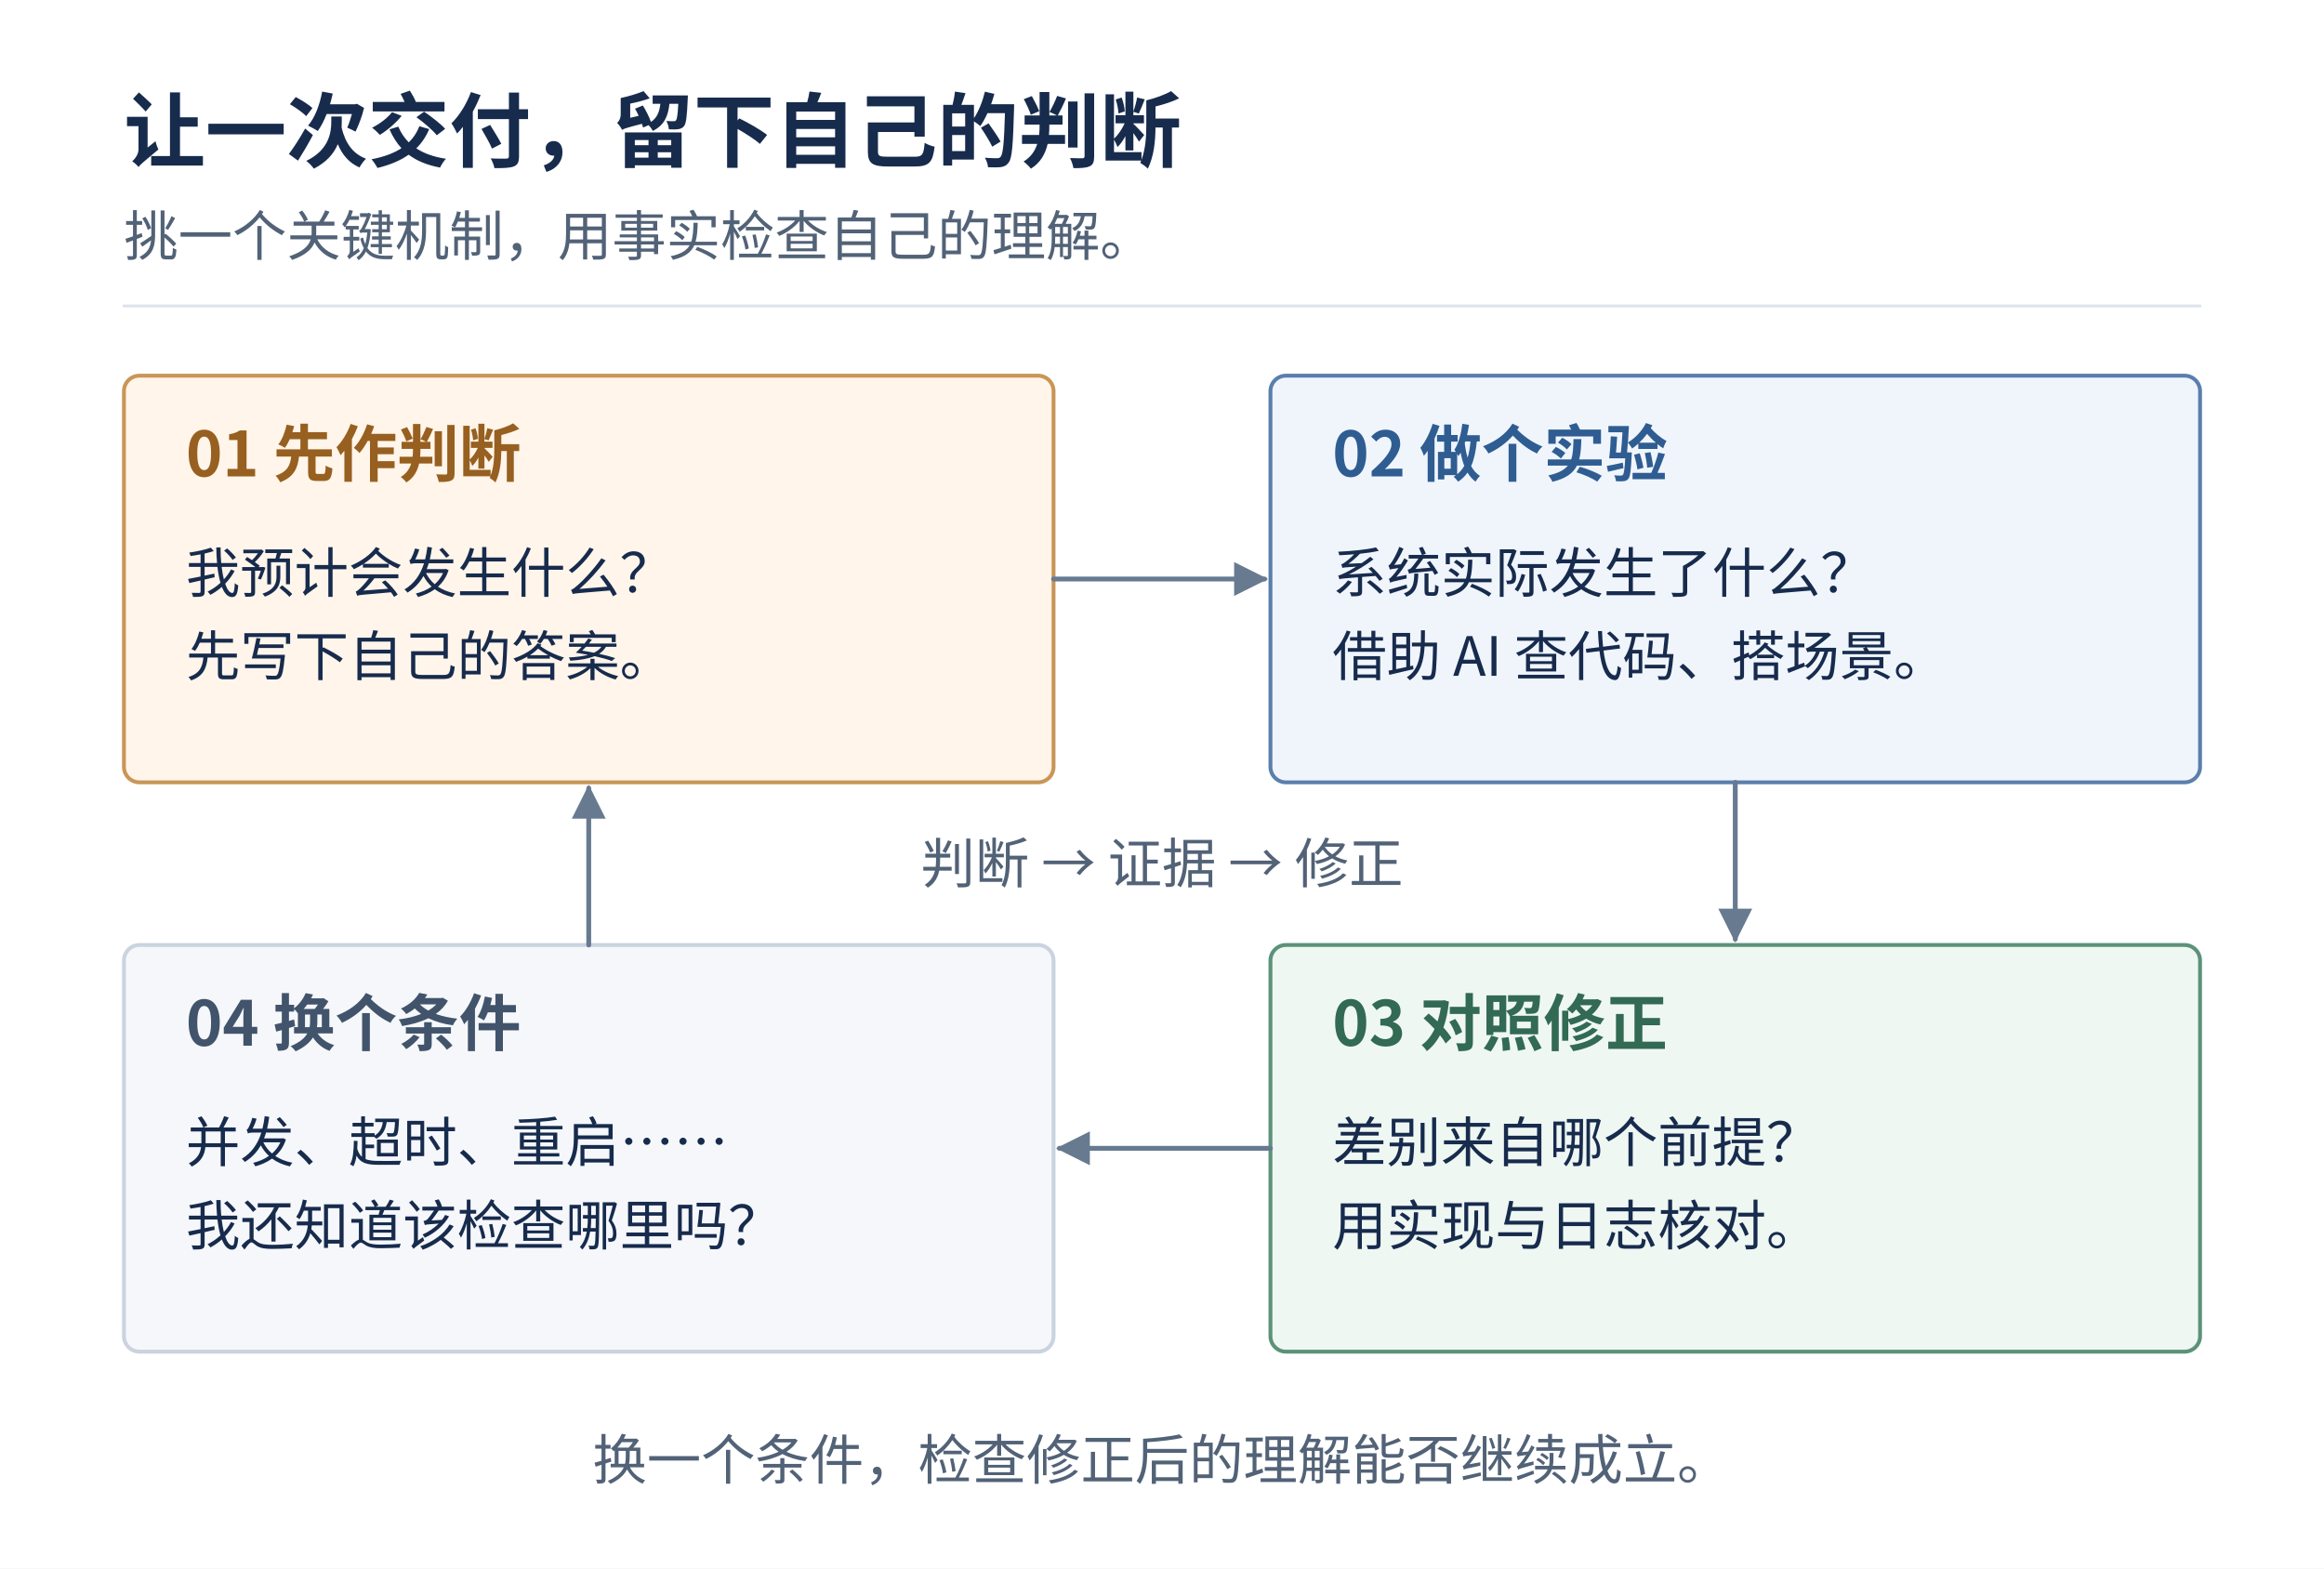
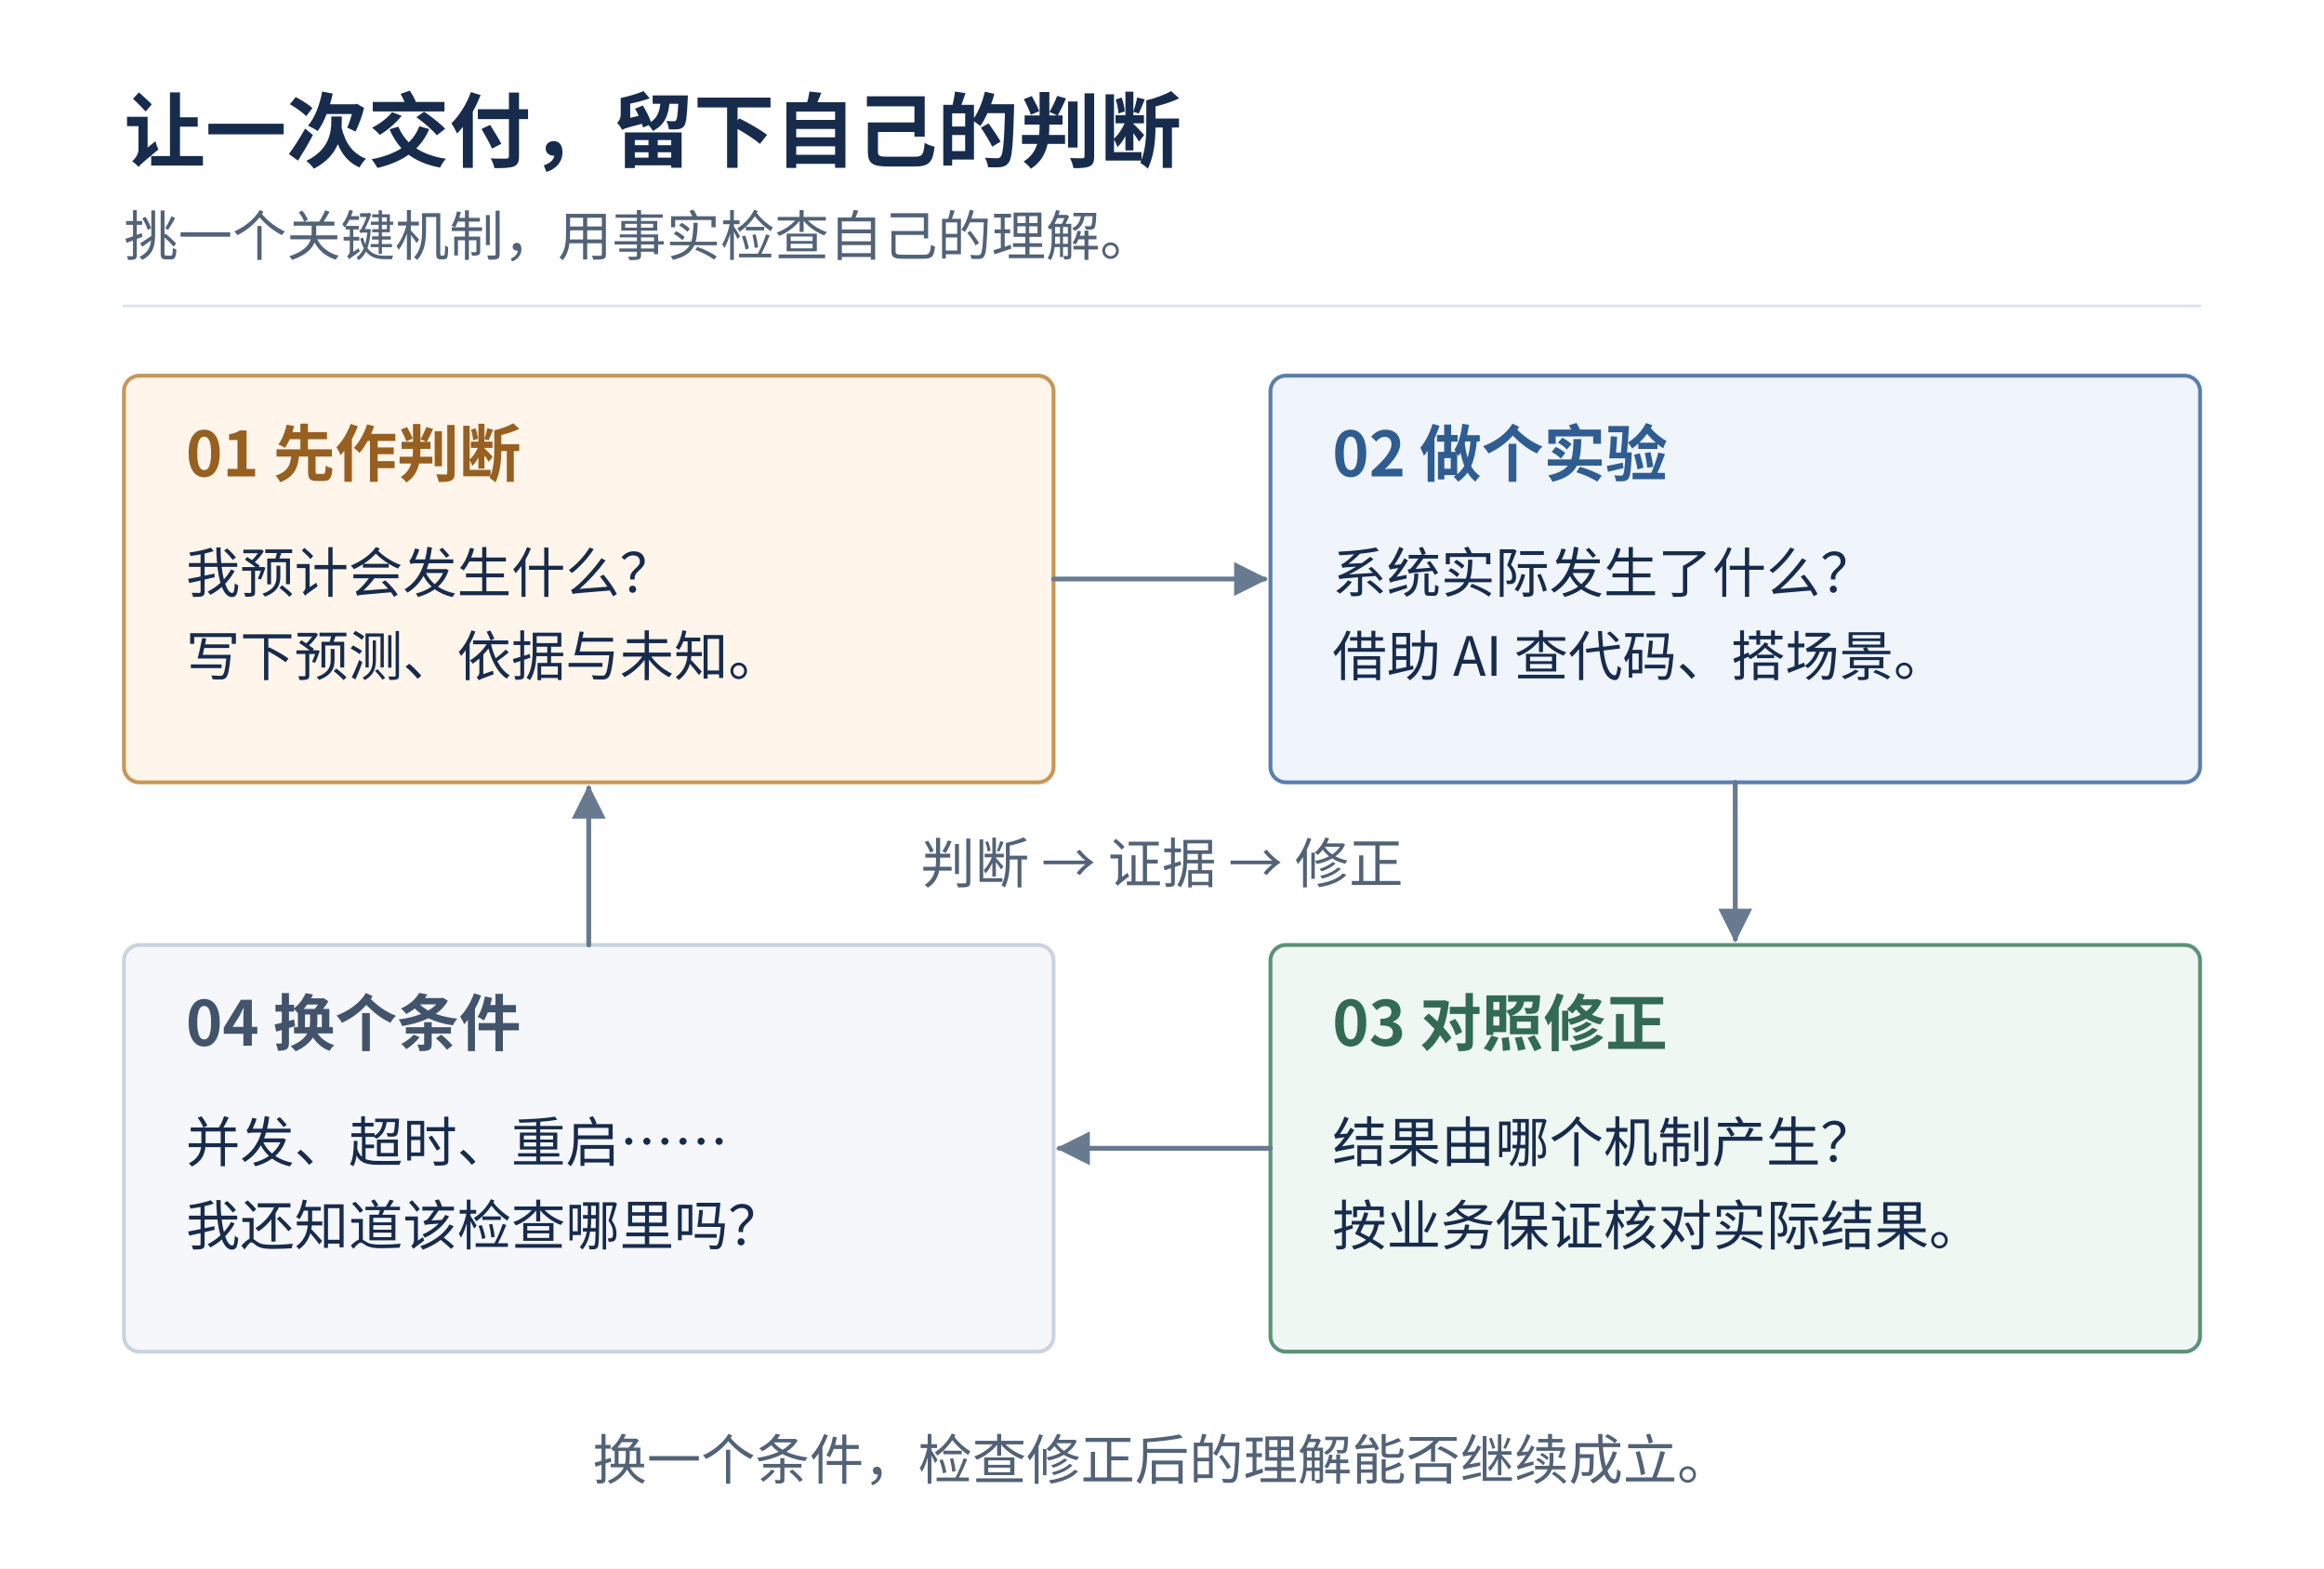
<svg xmlns="http://www.w3.org/2000/svg" width="1200" height="810" viewBox="0 0 1200 810" role="img" aria-labelledby="title desc">
  <defs>
    <marker id="arrow" viewBox="0 0 10 10" refX="9" refY="5" markerWidth="7" markerHeight="7" orient="auto-start-reverse">
      <path d="M 0 0 L 10 5 L 0 10 Z" fill="#677A90" />
    </marker>
  </defs>
  <rect width="1200" height="810" fill="#FFFFFF" />
  <g font-family="'PingFang SC', 'Microsoft YaHei', 'Noto Sans CJK SC', sans-serif" fill="#172B4D">
    <text x="64" y="83" font-size="42" font-weight="600" text-anchor="start" fill="#172B4D">让一次交付，留下自己的判断</text>
    <text x="64" y="132" font-size="28" font-weight="400" text-anchor="start" fill="#526277">挑一个关键机制，用事实检查自己的理解。</text>
    <path d="M 64 158 L 1136 158" fill="none" stroke="#DEE4EC" stroke-width="1.5" stroke-linecap="round" stroke-linejoin="round" />
    <rect x="64" y="194" width="480" height="210" rx="8" fill="#FFF5EA" stroke="#C99657" stroke-width="2" />
    <text x="96" y="246" font-size="32" font-weight="600" text-anchor="start" fill="#976020">01  先作判断</text>
    <text x="96" y="306" font-size="28" font-weight="400" text-anchor="start" fill="#172B4D">我预计会发生什么？</text>
-     <text x="96" y="349" font-size="28" font-weight="400" text-anchor="start" fill="#172B4D">先写下自己的答案。</text>
+     <text x="96" y="349" font-size="28" font-weight="400" text-anchor="start" fill="#172B4D">写下预测、依据与未知。</text>
    <rect x="656" y="194" width="480" height="210" rx="8" fill="#F0F5FC" stroke="#5A7FAD" stroke-width="2" />
    <text x="688" y="246" font-size="32" font-weight="600" text-anchor="start" fill="#2F5D92">02  做个实验</text>
    <text x="688" y="306" font-size="28" font-weight="400" text-anchor="start" fill="#172B4D">系统实际发生了什么？</text>
    <text x="688" y="349" font-size="28" font-weight="400" text-anchor="start" fill="#172B4D">借助 AI 查代码、搭场景。</text>
    <rect x="656" y="488" width="480" height="210" rx="8" fill="#EFF7F3" stroke="#5B927A" stroke-width="2" />
    <text x="688" y="540" font-size="32" font-weight="600" text-anchor="start" fill="#326A54">03  对照修正</text>
-     <text x="688" y="600" font-size="28" font-weight="400" text-anchor="start" fill="#172B4D">差别来自哪个前提？</text>
-     <text x="688" y="643" font-size="28" font-weight="400" text-anchor="start" fill="#172B4D">用实现与日志核对。</text>
+     <text x="688" y="600" font-size="28" font-weight="400" text-anchor="start" fill="#172B4D">结果由哪个机制产生？</text>
+     <text x="688" y="643" font-size="28" font-weight="400" text-anchor="start" fill="#172B4D">按业务保证核对实际结果。</text>
    <rect x="64" y="488" width="480" height="210" rx="8" fill="#F5F7FA" stroke="#CAD3DF" stroke-width="2" />
    <text x="96" y="540" font-size="32" font-weight="600" text-anchor="start" fill="#42546B">04  换个条件</text>
    <text x="96" y="600" font-size="28" font-weight="400" text-anchor="start" fill="#172B4D">并发、超时、重启……</text>
    <text x="96" y="643" font-size="28" font-weight="400" text-anchor="start" fill="#172B4D">我还知道该检查哪里吗？</text>
    <path d="M 544 299 L 653 299" fill="none" stroke="#677A90" stroke-width="2.5" stroke-linecap="round" stroke-linejoin="round" marker-end="url(#arrow)" />
    <path d="M 896 404 L 896 485" fill="none" stroke="#677A90" stroke-width="2.5" stroke-linecap="round" stroke-linejoin="round" marker-end="url(#arrow)" />
    <path d="M 656 593 L 547 593" fill="none" stroke="#677A90" stroke-width="2.5" stroke-linecap="round" stroke-linejoin="round" marker-end="url(#arrow)" />
    <path d="M 304 488 L 304 407" fill="none" stroke="#677A90" stroke-width="2.5" stroke-linecap="round" stroke-linejoin="round" marker-end="url(#arrow)" />
    <text x="600" y="456" font-size="28" font-weight="400" text-anchor="middle" fill="#526277">判断 → 证据 → 修正</text>
    <text x="600" y="764" font-size="28" font-weight="400" text-anchor="middle" fill="#526277">换一个条件，检查修正后的理解能否继续成立。</text>
  </g>
</svg>
